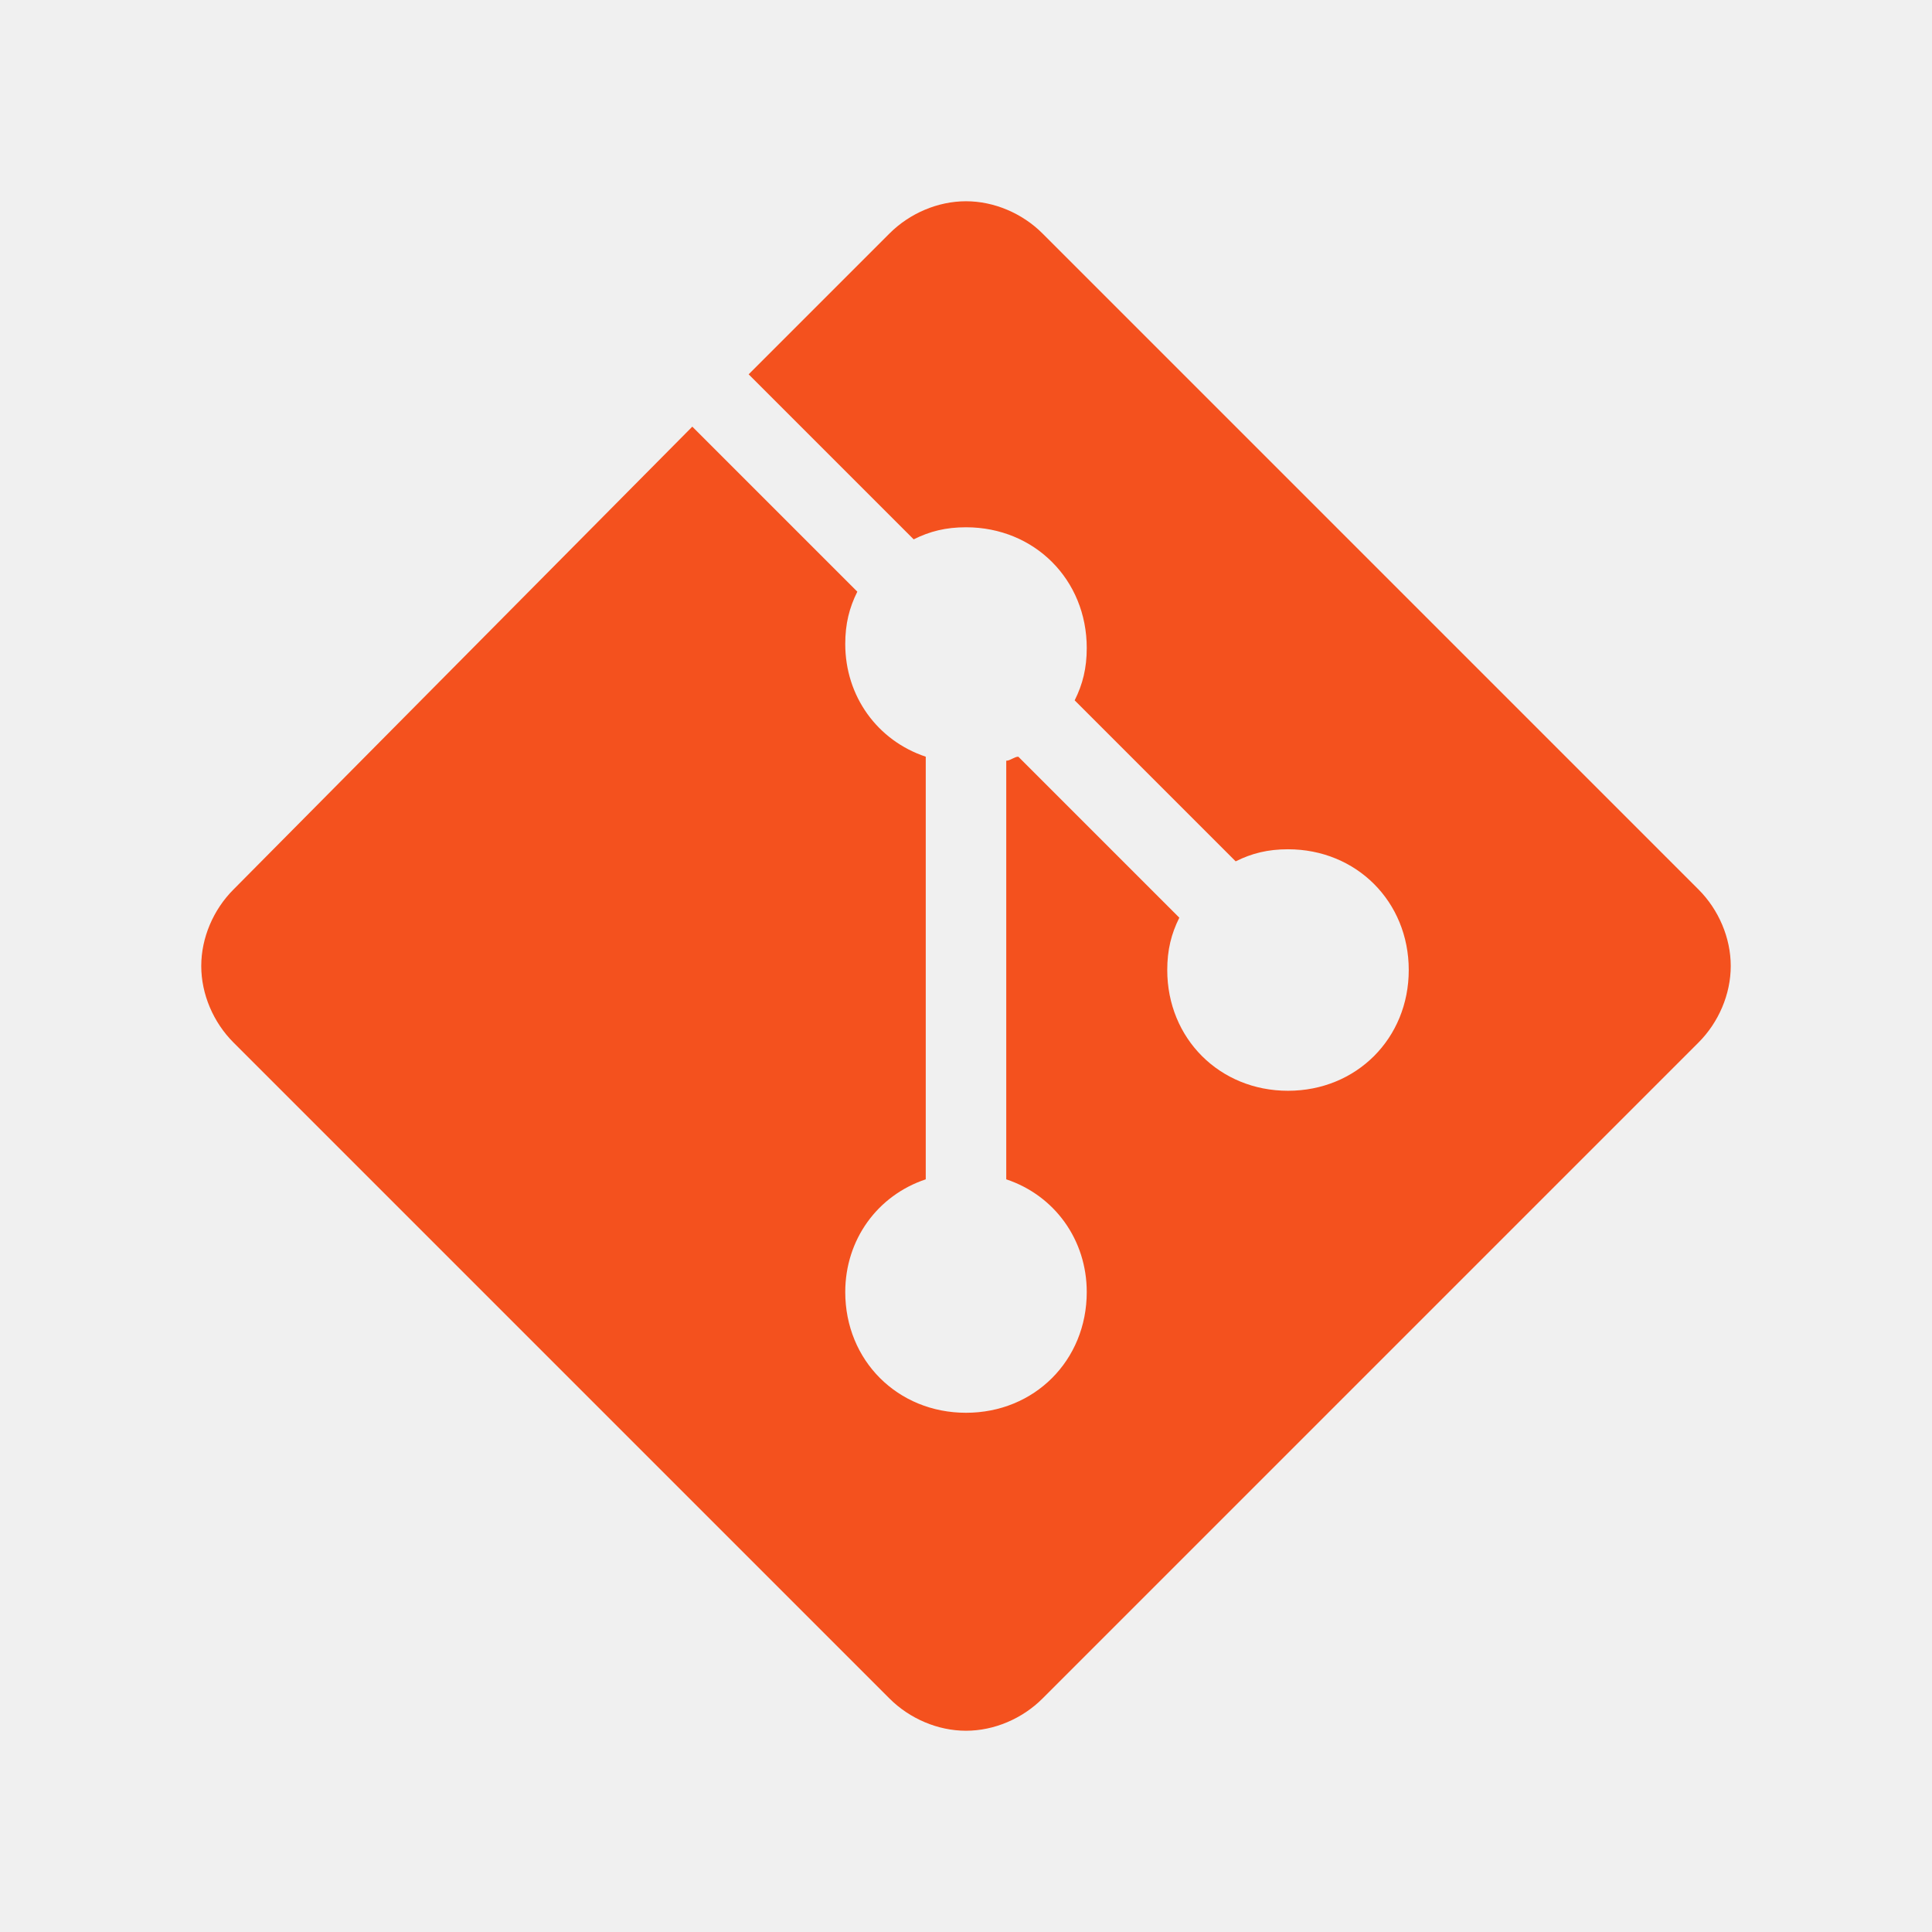
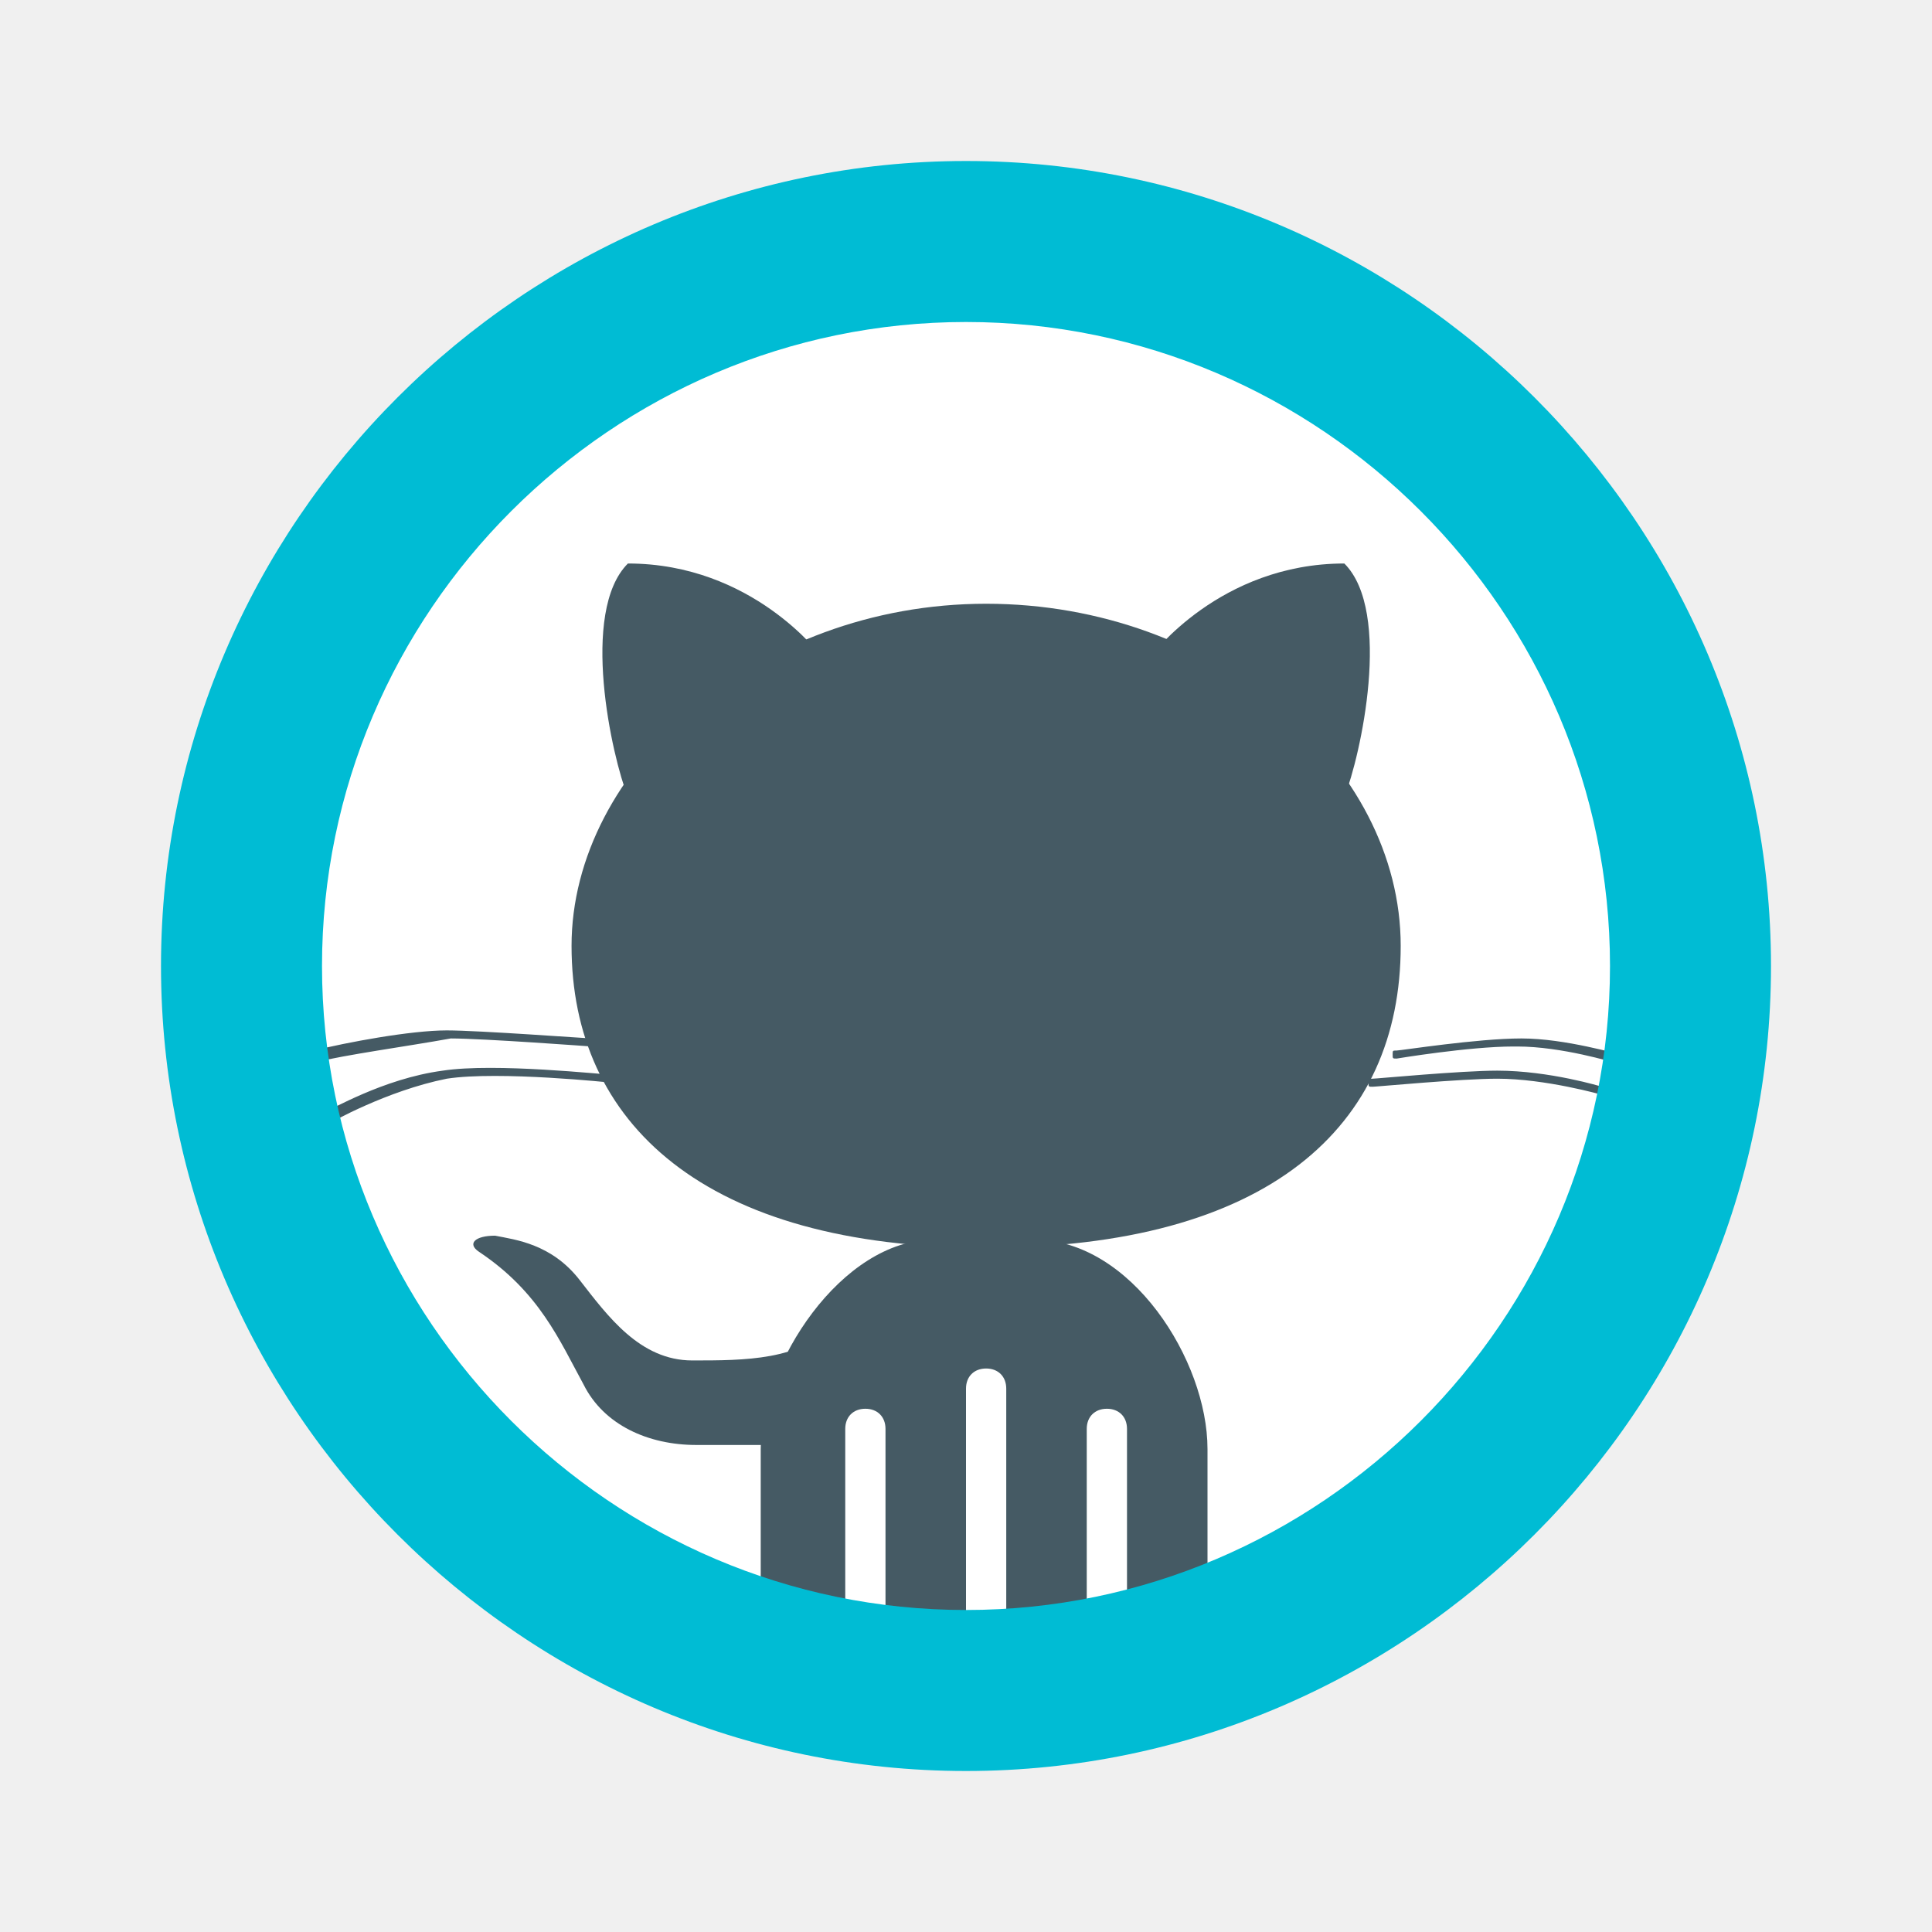
<svg xmlns="http://www.w3.org/2000/svg" viewBox="0 0 48 48" width="48px" height="48px">
-   <path fill="#F4511E" d="M42.2,22.1L25.9,5.8C25.4,5.3,24.7,5,24,5c0,0,0,0,0,0c-0.7,0-1.4,0.3-1.9,0.8l-3.5,3.5l4.1,4.1c0.4-0.2,0.8-0.3,1.3-0.3c1.7,0,3,1.3,3,3c0,0.5-0.1,0.9-0.3,1.3l4,4c0.4-0.2,0.8-0.3,1.3-0.3c1.7,0,3,1.3,3,3s-1.3,3-3,3c-1.7,0-3-1.3-3-3c0-0.5,0.1-0.9,0.3-1.3l-4-4c-0.1,0-0.2,0.1-0.3,0.1v10.4c1.2,0.4,2,1.5,2,2.8c0,1.7-1.3,3-3,3s-3-1.3-3-3c0-1.3,0.8-2.4,2-2.8V18.8c-1.2-0.4-2-1.5-2-2.8c0-0.5,0.1-0.9,0.3-1.3l-4.1-4.1L5.8,22.1C5.3,22.6,5,23.3,5,24c0,0.7,0.3,1.4,0.8,1.9l16.3,16.3c0,0,0,0,0,0c0.5,0.5,1.2,0.8,1.9,0.8s1.4-0.3,1.9-0.8l16.3-16.3c0.5-0.5,0.8-1.2,0.8-1.9C43,23.3,42.7,22.6,42.2,22.1z" />
+   <path fill="#fff" d="M41,24c0,9.4-7.6,17-17,17S7,33.4,7,24S14.6,7,24,7S41,14.6,41,24z" />
+   <path fill="#455a64" d="M21 41v-5.5c0-.3.2-.5.5-.5s.5.2.5.5V41h2v-6.5c0-.3.2-.5.5-.5s.5.2.5.5V41h2v-5.5c0-.3.2-.5.5-.5s.5.2.5.5V41h1.8c.2-.3.2-.6.2-1.1V36c0-2.2-1.9-5.2-4.3-5.2h-2.5c-2.3 0-4.3 3.1-4.3 5.2v3.9c0 .4.1.8.2 1.1L21 41 21 41zM40.1 26.4C40.1 26.4 40.1 26.4 40.1 26.4c0 0-1.3-.4-2.4-.4 0 0-.1 0-.1 0-1.1 0-2.9.3-2.9.3-.1 0-.1 0-.1-.1 0-.1 0-.1.1-.1.1 0 2-.3 3.1-.3 1.1 0 2.4.4 2.5.4.1 0 .1.1.1.2C40.2 26.3 40.2 26.4 40.1 26.4zM39.8 27.2C39.8 27.2 39.8 27.2 39.8 27.2c0 0-1.4-.4-2.6-.4-.9 0-3 .2-3.1.2-.1 0-.1 0-.1-.1 0-.1 0-.1.1-.1.1 0 2.2-.2 3.1-.2 1.3 0 2.6.4 2.6.4.1 0 .1.1.1.2C39.9 27.1 39.9 27.2 39.8 27.2zM7.8 26.4c-.1 0-.1 0-.1-.1 0-.1 0-.1.1-.2.8-.2 2.4-.5 3.3-.5.8 0 3.5.2 3.6.2.1 0 .1.1.1.1 0 .1-.1.1-.1.1 0 0-2.7-.2-3.5-.2C10.1 26 8.6 26.2 7.8 26.4 7.8 26.4 7.8 26.4 7.8 26.4zM8.2 27.9c0 0-.1 0-.1-.1 0-.1 0-.1 0-.2.1 0 1.4-.8 2.9-1 1.3-.2 4 .1 4.2.1.1 0 .1.1.1.1 0 .1-.1.1-.1.1 0 0 0 0 0 0 0 0-2.8-.3-4.1-.1C9.6 27.1 8.2 27.9 8.2 27.9 8.2 27.9 8.2 27.9 8.2 27.9z" />
+   <path fill="#455a64" d="M14.2,23.5c0-4.4,4.6-8.5,10.3-8.5c5.7,0,10.3,4,10.3,8.5S31.5,31,24.5,31S14.2,27.9,14.2,23.5z" />
+   <path fill="#455a64" d="M28.6 16.3c0 0 1.7-2.3 4.8-2.3 1.2 1.2.4 4.8 0 5.8L28.6 16.3zM20.4 16.3c0 0-1.7-2.3-4.8-2.3-1.2 1.2-.4 4.8 0 5.8L20.4 16.3zM20.1 35.9c0 0-2.3 0-2.8 0-1.2 0-2.3-.5-2.8-1.5-.6-1.1-1.1-2.3-2.6-3.3-.3-.2-.1-.4.4-.4.5.1 1.4.2 2.1 1.1.7.9 1.5 2 2.8 2 1.3 0 2.7 0 3.5-.9L20.1 35.9z" />
+   <path fill="#00bcd4" d="M24,4C13,4,4,13,4,24s9,20,20,20s20-9,20-20S35,4,24,4z M24,40c-8.8,0-16-7.2-16-16S15.2,8,24,8 s16,7.2,16,16S32.8,40,24,40z" />
</svg>
